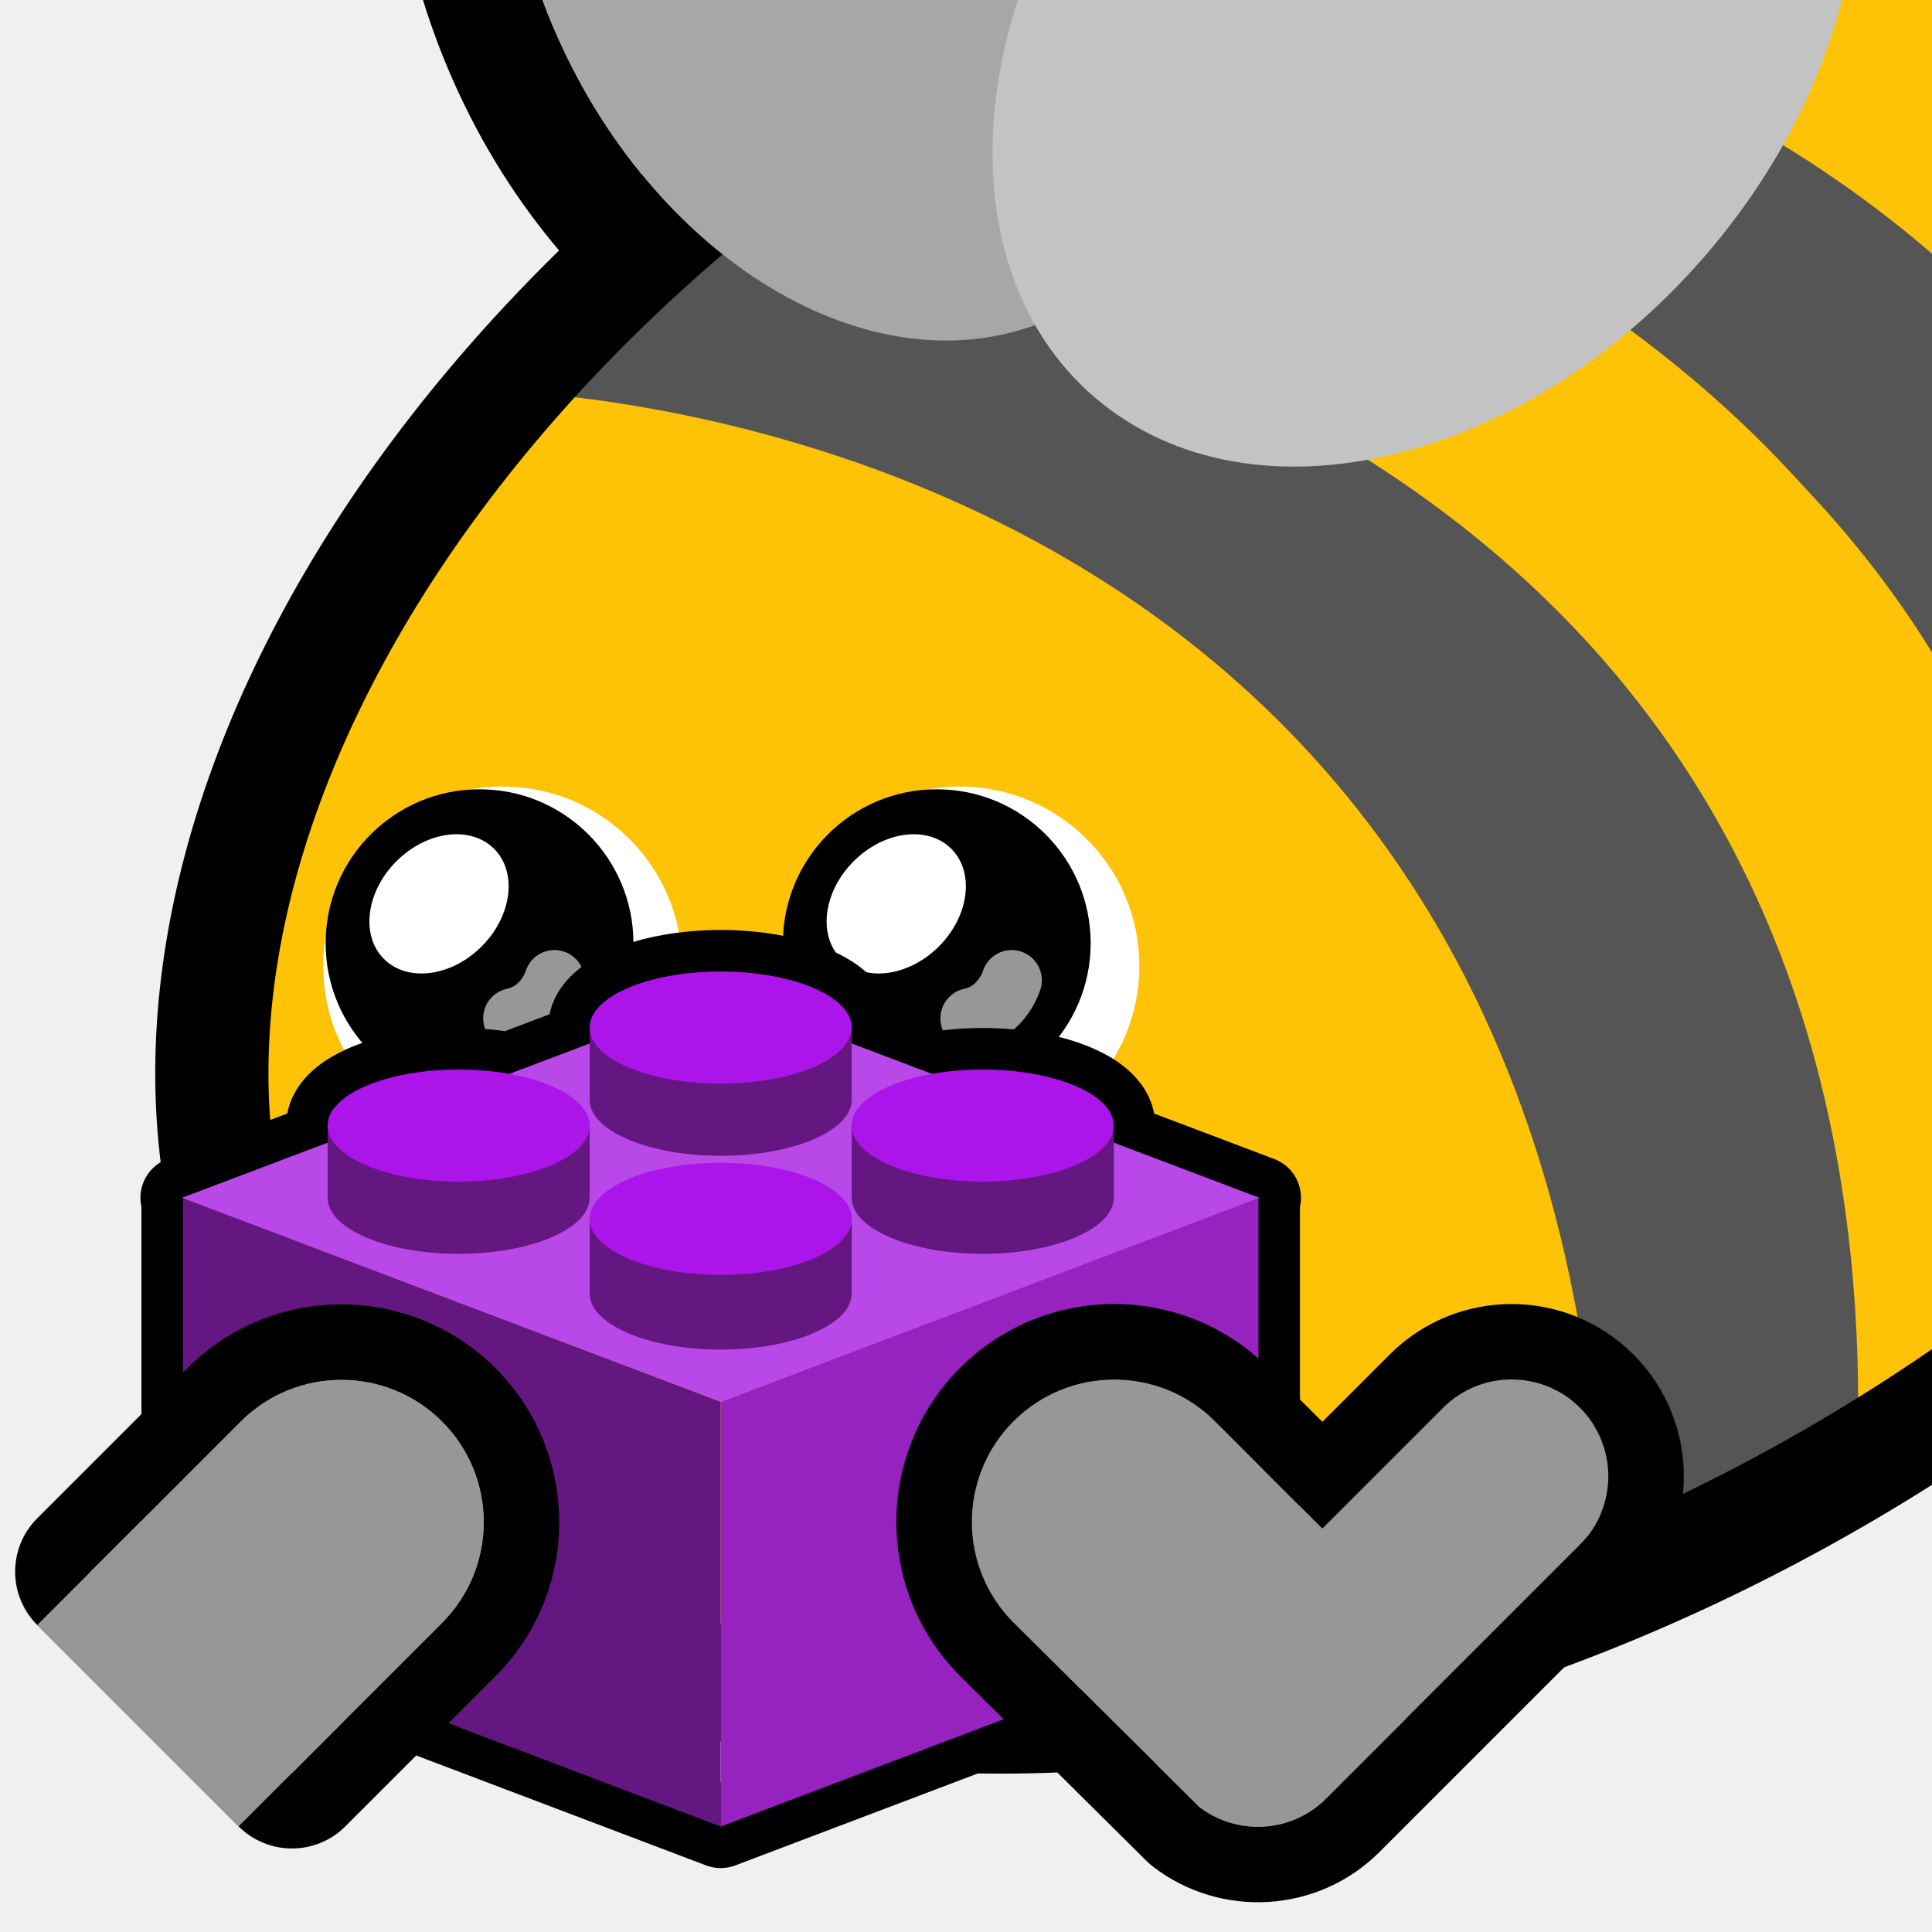
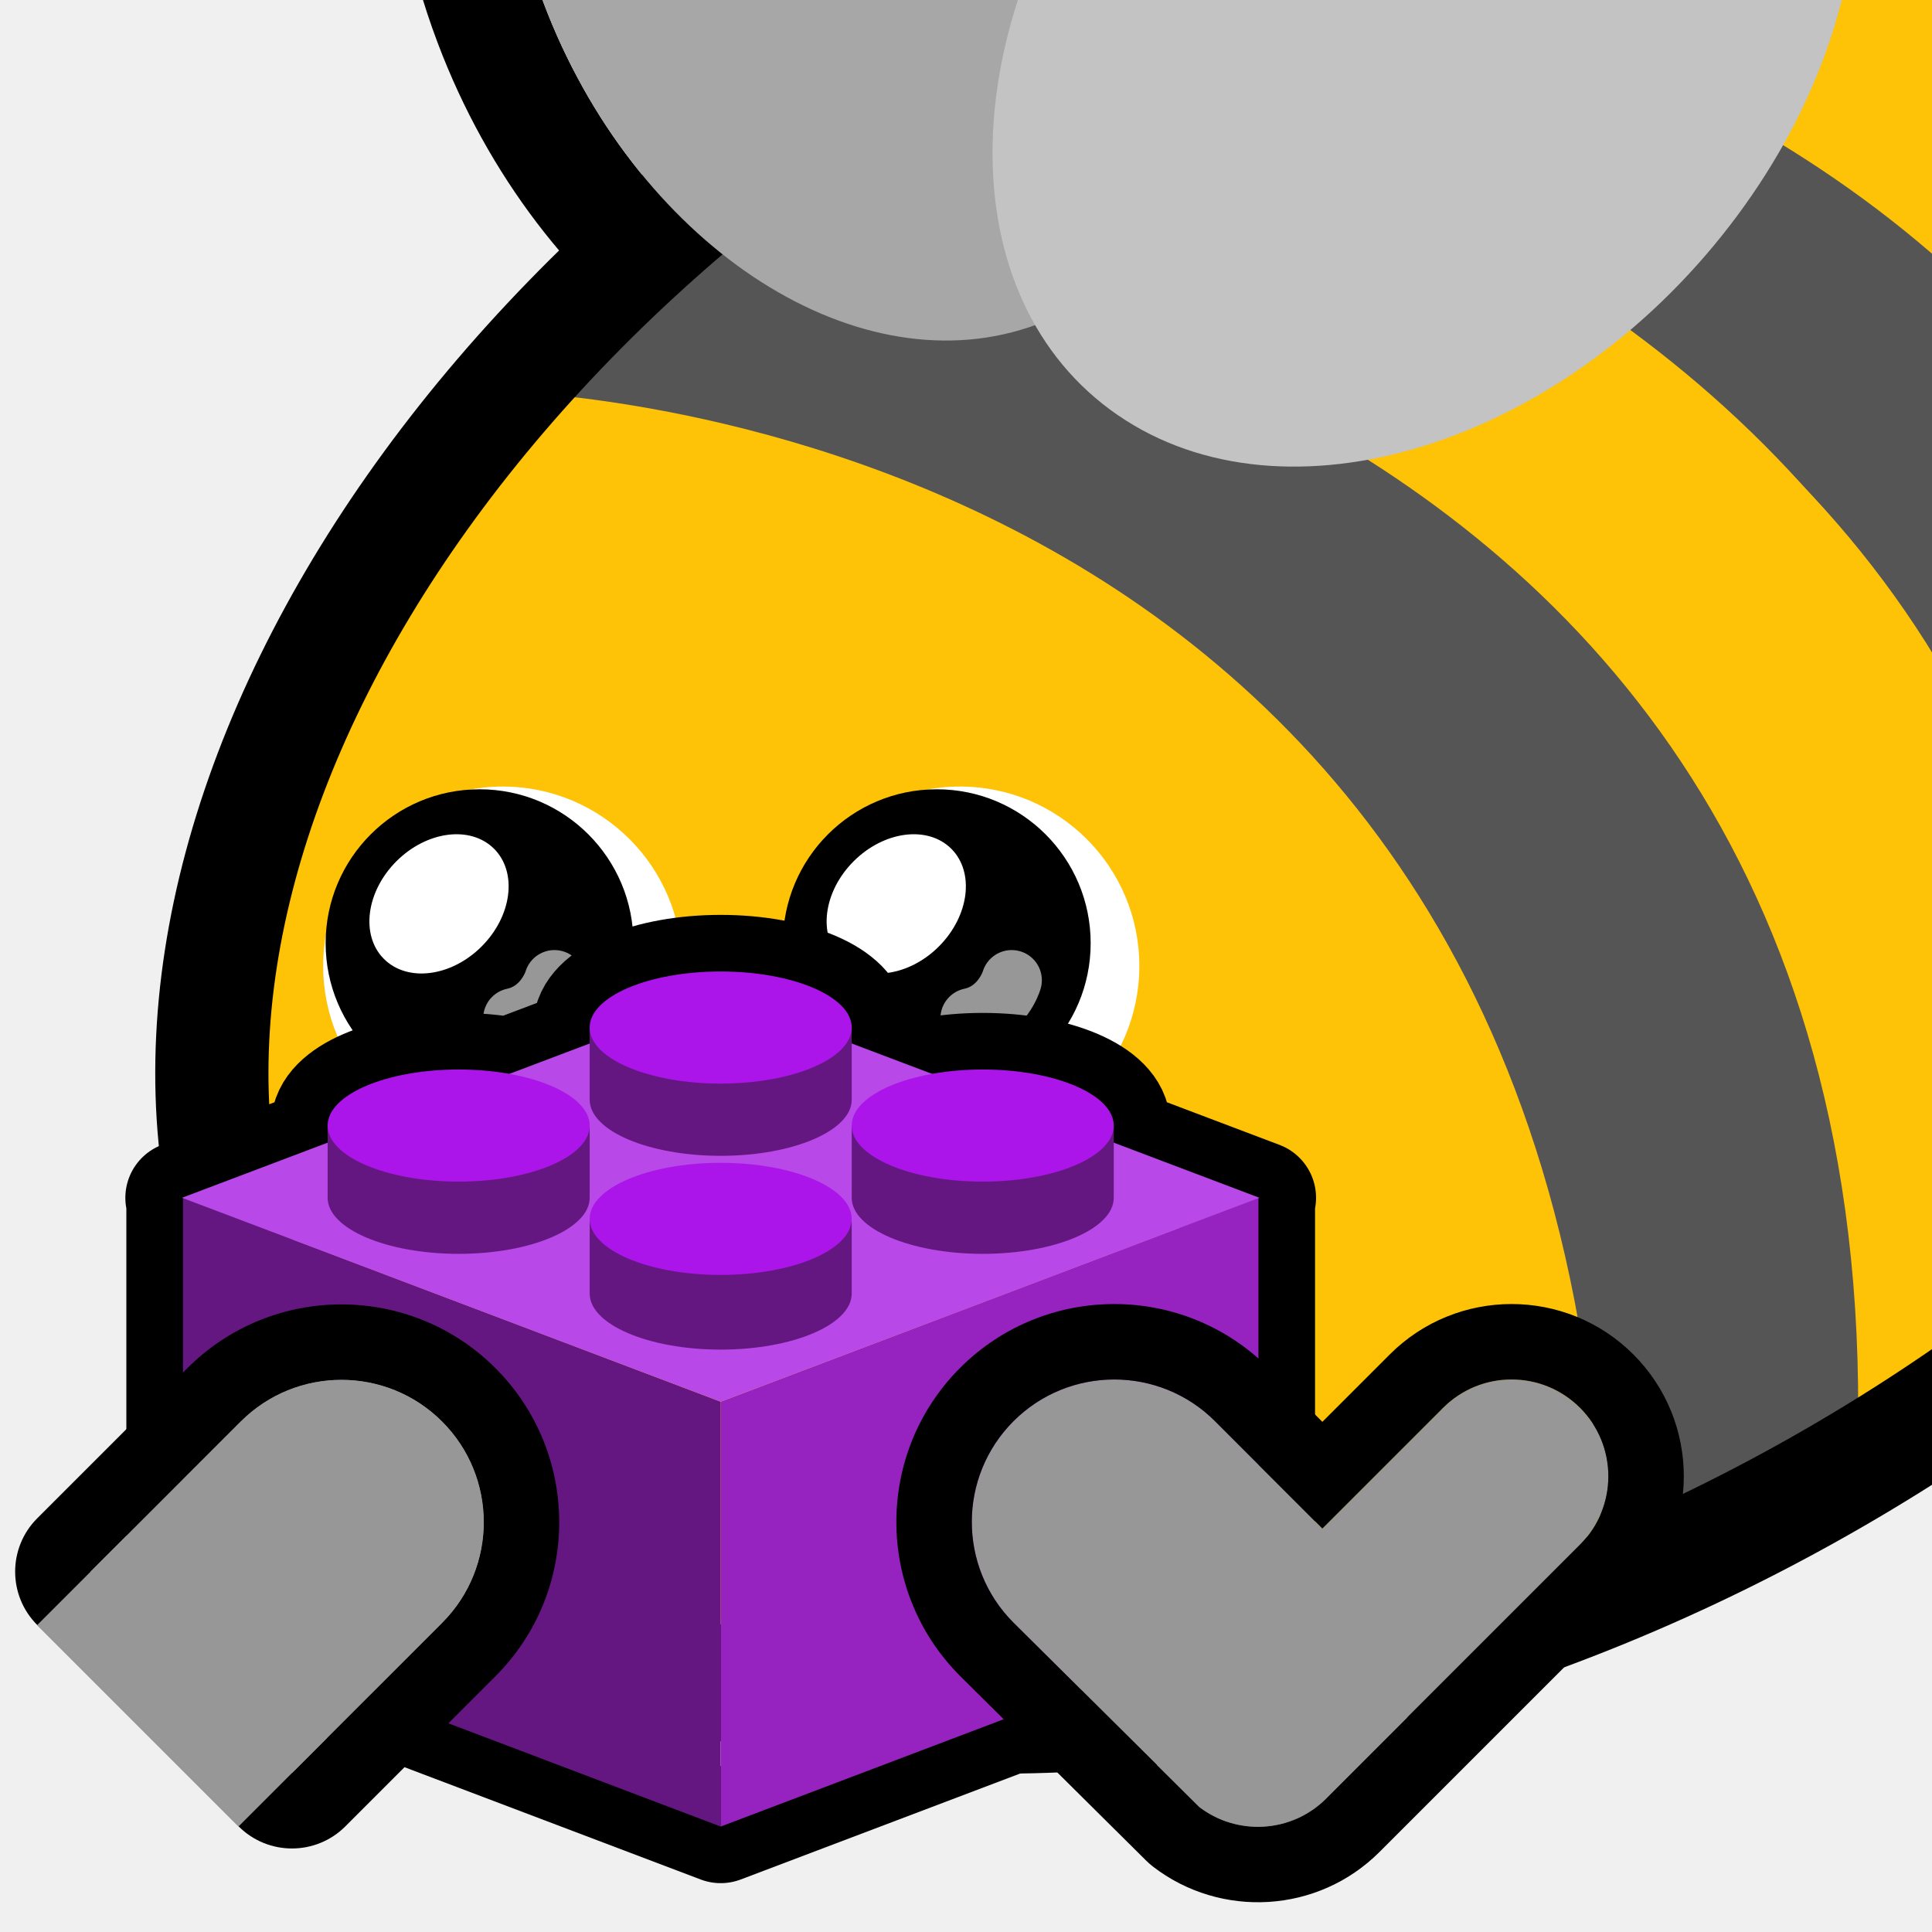
<svg xmlns="http://www.w3.org/2000/svg" width="100%" height="100%" viewBox="0 0 256 256" version="1.1" xml:space="preserve" style="fill-rule:evenodd;clip-rule:evenodd;stroke-linecap:round;stroke-linejoin:round;stroke-miterlimit:1.5;">
  <rect id="blobbee_lego" x="-0" y="0" width="256" height="256" style="fill:none;" />
  <clipPath id="_clip1">
    <rect x="-0" y="0" width="256" height="256" />
  </clipPath>
  <g clip-path="url(#_clip1)">
    <path id="Wings-outline" d="M130.856,59.756C103.019,62.47 71.403,41.235 57.982,5.65C42.637,-35.039 58.037,-75.299 88.386,-85.447C112.041,-93.356 140.798,-81.45 159.283,-56.218C186.131,-74.864 218.386,-77.209 239.378,-61.728C266.807,-41.5 268.887,4.414 239.797,40.686C211.162,76.39 165.207,86.274 138.208,66.364C135.509,64.373 133.058,62.162 130.856,59.756ZM137.155,43.08C139.645,47.429 142.961,51.231 147.111,54.291C168.802,70.288 205.09,59.987 228.095,31.302C251.1,2.617 252.167,-33.659 230.475,-49.656C210.553,-64.348 178.317,-56.856 155.368,-33.312C142.407,-61.872 115.433,-78.674 93.143,-71.221C69.559,-63.336 60.093,-31.263 72.017,0.357C83.942,31.976 112.771,51.244 136.356,43.359C136.624,43.269 136.89,43.176 137.155,43.08Z" />
    <path id="Body" d="M127.902,1.921C208.729,-44.745 300.137,-39.183 331.897,14.333C363.657,67.85 323.82,149.185 242.993,195.851C162.165,242.517 70.758,236.955 38.998,183.439C7.237,129.922 47.074,48.587 127.902,1.921Z" style="fill:rgb(254,194,7);" />
    <g id="Stripes">
      <path d="M188.793,-16.095C187.039,-14.699 315.054,-20.58 327.076,109.803C391.095,-61.796 189.429,-29.021 188.793,-16.095Z" style="fill:rgb(85,85,85);" />
      <path d="M327.076,111.159C319.401,-14.647 191.893,-17.614 192.59,-21.35L145.073,-3.751C145.073,-3.751 299.034,-6.142 304.518,142.104L323.15,113.42" style="fill:rgb(254,194,7);" />
      <path d="M275.897,172.628L304.252,142.104C298.868,-6.332 141.84,-8.914 141.842,-8.859L116.671,5.99C116.437,6.032 279.066,19.108 275.897,172.628Z" style="fill:rgb(85,85,85);" />
      <path d="M118.8,6.104L91.65,27.286C91.65,27.286 247.73,42.825 246.071,194.336L275.383,174.688C286.256,24.404 117.148,7.374 114.749,9.264" style="fill:rgb(254,194,7);" />
      <path d="M85.819,30.174L65.463,51.814C65.463,51.814 209.143,53.111 212.42,209.36L246.071,194.336C251.812,38.125 90.484,31.835 85.819,30.174Z" style="fill:rgb(85,85,85);" />
    </g>
    <path id="Body-outline" d="M127.902,1.921C208.729,-44.745 300.137,-39.183 331.897,14.333C363.657,67.85 323.82,149.185 242.993,195.851C162.165,242.517 70.758,236.955 38.998,183.439C7.237,129.922 47.074,48.587 127.902,1.921Z" style="fill:none;stroke:black;stroke-width:15px;" />
    <g id="Wings">
      <path id="Back-wing" d="M93.143,-71.221C116.727,-79.107 145.556,-59.838 157.481,-28.219C169.406,3.4 159.94,35.473 136.356,43.359C112.771,51.244 83.942,31.976 72.017,0.357C60.093,-31.263 69.559,-63.336 93.143,-71.221Z" style="fill:rgb(167,167,167);" />
      <path id="Front-wing" d="M230.475,-49.656C252.167,-33.659 251.1,2.617 228.095,31.302C205.09,59.987 168.802,70.288 147.111,54.291C125.419,38.295 126.486,2.019 149.491,-26.666C172.496,-55.351 208.784,-65.652 230.475,-49.656Z" style="fill:rgb(195,195,195);" />
    </g>
    <g id="Eyes">
      <g id="Right-eye">
        <circle id="Eye-white" cx="127.189" cy="128" r="23.779" style="fill:white;" />
        <circle id="Pupil" cx="124.127" cy="124.976" r="20.392" />
        <path id="Eye-reflection-top" d="M113.113,114.122C117.141,110.094 122.94,109.354 126.055,112.469C129.171,115.585 128.43,121.384 124.403,125.412C120.375,129.44 114.576,130.18 111.46,127.065C108.344,123.949 109.085,118.15 113.113,114.122Z" style="fill:white;" />
        <path id="Eye-reflection-bottom" d="M134.052,129.888C134.052,129.888 132.852,134.024 128.61,134.929" style="fill:none;stroke:rgb(151,151,151);stroke-width:8px;" />
      </g>
      <g id="Left-eye">
        <circle id="Eye-white1" cx="66.602" cy="128" r="23.779" style="fill:white;" />
        <circle id="Pupil1" cx="63.541" cy="124.976" r="20.392" />
        <path id="Eye-reflection-top1" d="M52.526,114.122C56.554,110.094 62.354,109.354 65.469,112.469C68.585,115.585 67.844,121.384 63.816,125.412C59.789,129.44 53.989,130.18 50.874,127.065C47.758,123.949 48.499,118.15 52.526,114.122Z" style="fill:white;" />
        <path id="Eye-reflection-bottom1" d="M73.465,129.888C73.465,129.888 72.266,134.024 68.024,134.929" style="fill:none;stroke:rgb(151,151,151);stroke-width:8px;" />
      </g>
    </g>
    <g id="Brick">
-       <path id="Brick-outline" d="M146.928,151.162L166.884,158.714L166.75,158.765L166.75,215.009L95.496,242.027L24.243,215.009L24.243,158.765L24.109,158.714L44.065,151.162C43.641,150.52 43.415,149.843 43.415,149.143C43.415,145.044 51.194,141.716 60.775,141.716C63.158,141.716 65.429,141.921 67.496,142.294L78.708,138.05C78.335,137.445 78.136,136.809 78.136,136.154C78.136,132.055 85.915,128.727 95.496,128.727C105.078,128.727 112.857,132.055 112.857,136.154C112.857,136.809 112.658,137.445 112.285,138.05L123.496,142.294C125.564,141.921 127.835,141.716 130.217,141.716C139.799,141.716 147.578,145.044 147.578,149.143C147.578,149.843 147.351,150.52 146.928,151.162Z" style="fill:none;stroke:black;stroke-width:11px;" />
+       <path id="Brick-outline" d="M146.928,151.162L166.884,158.714L166.75,158.765L166.75,215.009L95.496,242.027L24.243,215.009L24.243,158.765L24.109,158.714L44.065,151.162C43.641,150.52 43.415,149.843 43.415,149.143C43.415,145.044 51.194,141.716 60.775,141.716C63.158,141.716 65.429,141.921 67.496,142.294L78.708,138.05C78.335,137.445 78.136,136.809 78.136,136.154C78.136,132.055 85.915,128.727 95.496,128.727C105.078,128.727 112.857,132.055 112.857,136.154C112.857,136.809 112.658,137.445 112.285,138.05L123.496,142.294C125.564,141.921 127.835,141.716 130.217,141.716C139.799,141.716 147.578,145.044 147.578,149.143C147.578,149.843 147.351,150.52 146.928,151.162Z" style="fill:none;stroke:black;stroke-width:15px;" />
      <path id="Front-left-face" d="M95.496,185.732L24.243,158.714L24.243,215.009L95.496,242.027L95.496,185.732Z" style="fill:rgb(101,23,129);" />
      <path id="Front-right-face" d="M95.496,185.732L166.75,158.714L166.75,215.009L95.496,242.027L95.496,185.732Z" style="fill:rgb(150,35,192);" />
      <path id="Top-face" d="M95.496,131.697L166.884,158.714L95.496,185.732L24.109,158.714L95.496,131.697Z" style="fill:rgb(184,72,231);" />
      <g id="Top-stud">
        <path id="Shading" d="M112.857,145.725C112.857,149.824 105.078,153.152 95.496,153.152C85.915,153.152 78.136,149.824 78.136,145.725L78.136,136.154L112.857,136.154L112.857,145.725Z" style="fill:rgb(101,23,129);" />
        <ellipse id="Stud-top" cx="95.496" cy="136.154" rx="17.361" ry="7.427" style="fill:rgb(171,21,234);" />
      </g>
      <g id="Left-stud">
        <path id="Shading1" d="M78.136,158.714C78.136,162.813 70.357,166.141 60.775,166.141C51.194,166.141 43.415,162.813 43.415,158.714L43.415,149.143L78.136,149.143L78.136,158.714Z" style="fill:rgb(101,23,129);" />
        <ellipse id="Stud-top1" cx="60.775" cy="149.143" rx="17.361" ry="7.427" style="fill:rgb(171,21,234);" />
      </g>
      <g id="Right-stud">
        <path id="Shading2" d="M147.578,158.714C147.578,162.813 139.799,166.141 130.217,166.141C120.636,166.141 112.857,162.813 112.857,158.714L112.857,149.143L147.578,149.143L147.578,158.714Z" style="fill:rgb(101,23,129);" />
        <ellipse id="Stud-top2" cx="130.217" cy="149.143" rx="17.361" ry="7.427" style="fill:rgb(171,21,234);" />
      </g>
      <g id="Bottom-stud">
        <path id="Shading3" d="M112.857,171.403C112.857,175.502 105.078,178.83 95.496,178.83C85.915,178.83 78.136,175.502 78.136,171.403L78.136,161.832L112.857,161.832L112.857,171.403Z" style="fill:rgb(101,23,129);" />
        <ellipse id="Stud-top3" cx="95.496" cy="161.507" rx="17.361" ry="7.427" style="fill:rgb(171,21,234);" />
      </g>
    </g>
    <g id="Left-hand">
      <path id="Outline" d="M31.899,188.359L12.007,208.251L38.689,234.932L58.58,215.04C65.943,207.677 65.943,195.722 58.58,188.359C51.217,180.996 39.262,180.996 31.899,188.359Z" style="fill:rgb(151,151,151);" />
      <path d="M24.828,181.288C36.093,170.022 54.386,170.022 65.651,181.288C76.917,192.553 76.917,210.846 65.651,222.111L45.76,242.003C41.854,245.909 35.523,245.909 31.617,242.003L4.936,215.322C1.031,211.417 1.031,205.085 4.936,201.18L24.828,181.288ZM31.899,188.359L12.007,208.251L38.689,234.932L58.58,215.04C65.943,207.677 65.943,195.722 58.58,188.359C51.217,180.996 39.262,180.996 31.899,188.359Z" />
      <path id="Fill" d="M31.899,188.359L4.926,215.332L31.607,242.013L58.58,215.04C65.943,207.677 65.943,195.722 58.58,188.359C51.217,180.996 39.262,180.996 31.899,188.359Z" style="fill:rgb(151,151,151);" />
    </g>
    <path id="Right-arm" d="M158.906,239.434L134.294,215.013C126.926,207.645 126.926,195.682 134.294,188.314C141.662,180.947 153.625,180.947 160.993,188.314L175.221,202.543L191.221,186.543C196.227,181.537 204.355,181.537 209.361,186.543C214.367,191.549 214.367,199.677 209.361,204.683L175.728,238.316C171.14,242.904 163.922,243.277 158.906,239.434Z" style="fill:rgb(151,151,151);" />
    <path d="M151.863,246.532L127.251,222.112C127.241,222.103 127.232,222.093 127.223,222.084C115.953,210.814 115.953,192.514 127.223,181.243C138.493,169.973 156.793,169.973 168.064,181.243C168.064,181.243 175.221,188.401 175.221,188.401L184.15,179.472C193.059,170.564 207.524,170.564 216.432,179.472C225.341,188.38 225.341,202.846 216.432,211.754L182.799,245.387C174.623,253.563 161.761,254.22 152.824,247.371C152.486,247.113 152.165,246.832 151.863,246.532ZM158.906,239.434C163.922,243.277 171.14,242.904 175.728,238.316L209.361,204.683C214.367,199.677 214.367,191.549 209.361,186.543C204.355,181.537 196.227,181.537 191.221,186.543L175.221,202.543L160.993,188.314C153.625,180.947 141.662,180.947 134.294,188.314C126.926,195.682 126.926,207.645 134.294,215.013L158.906,239.434Z" />
  </g>
</svg>
